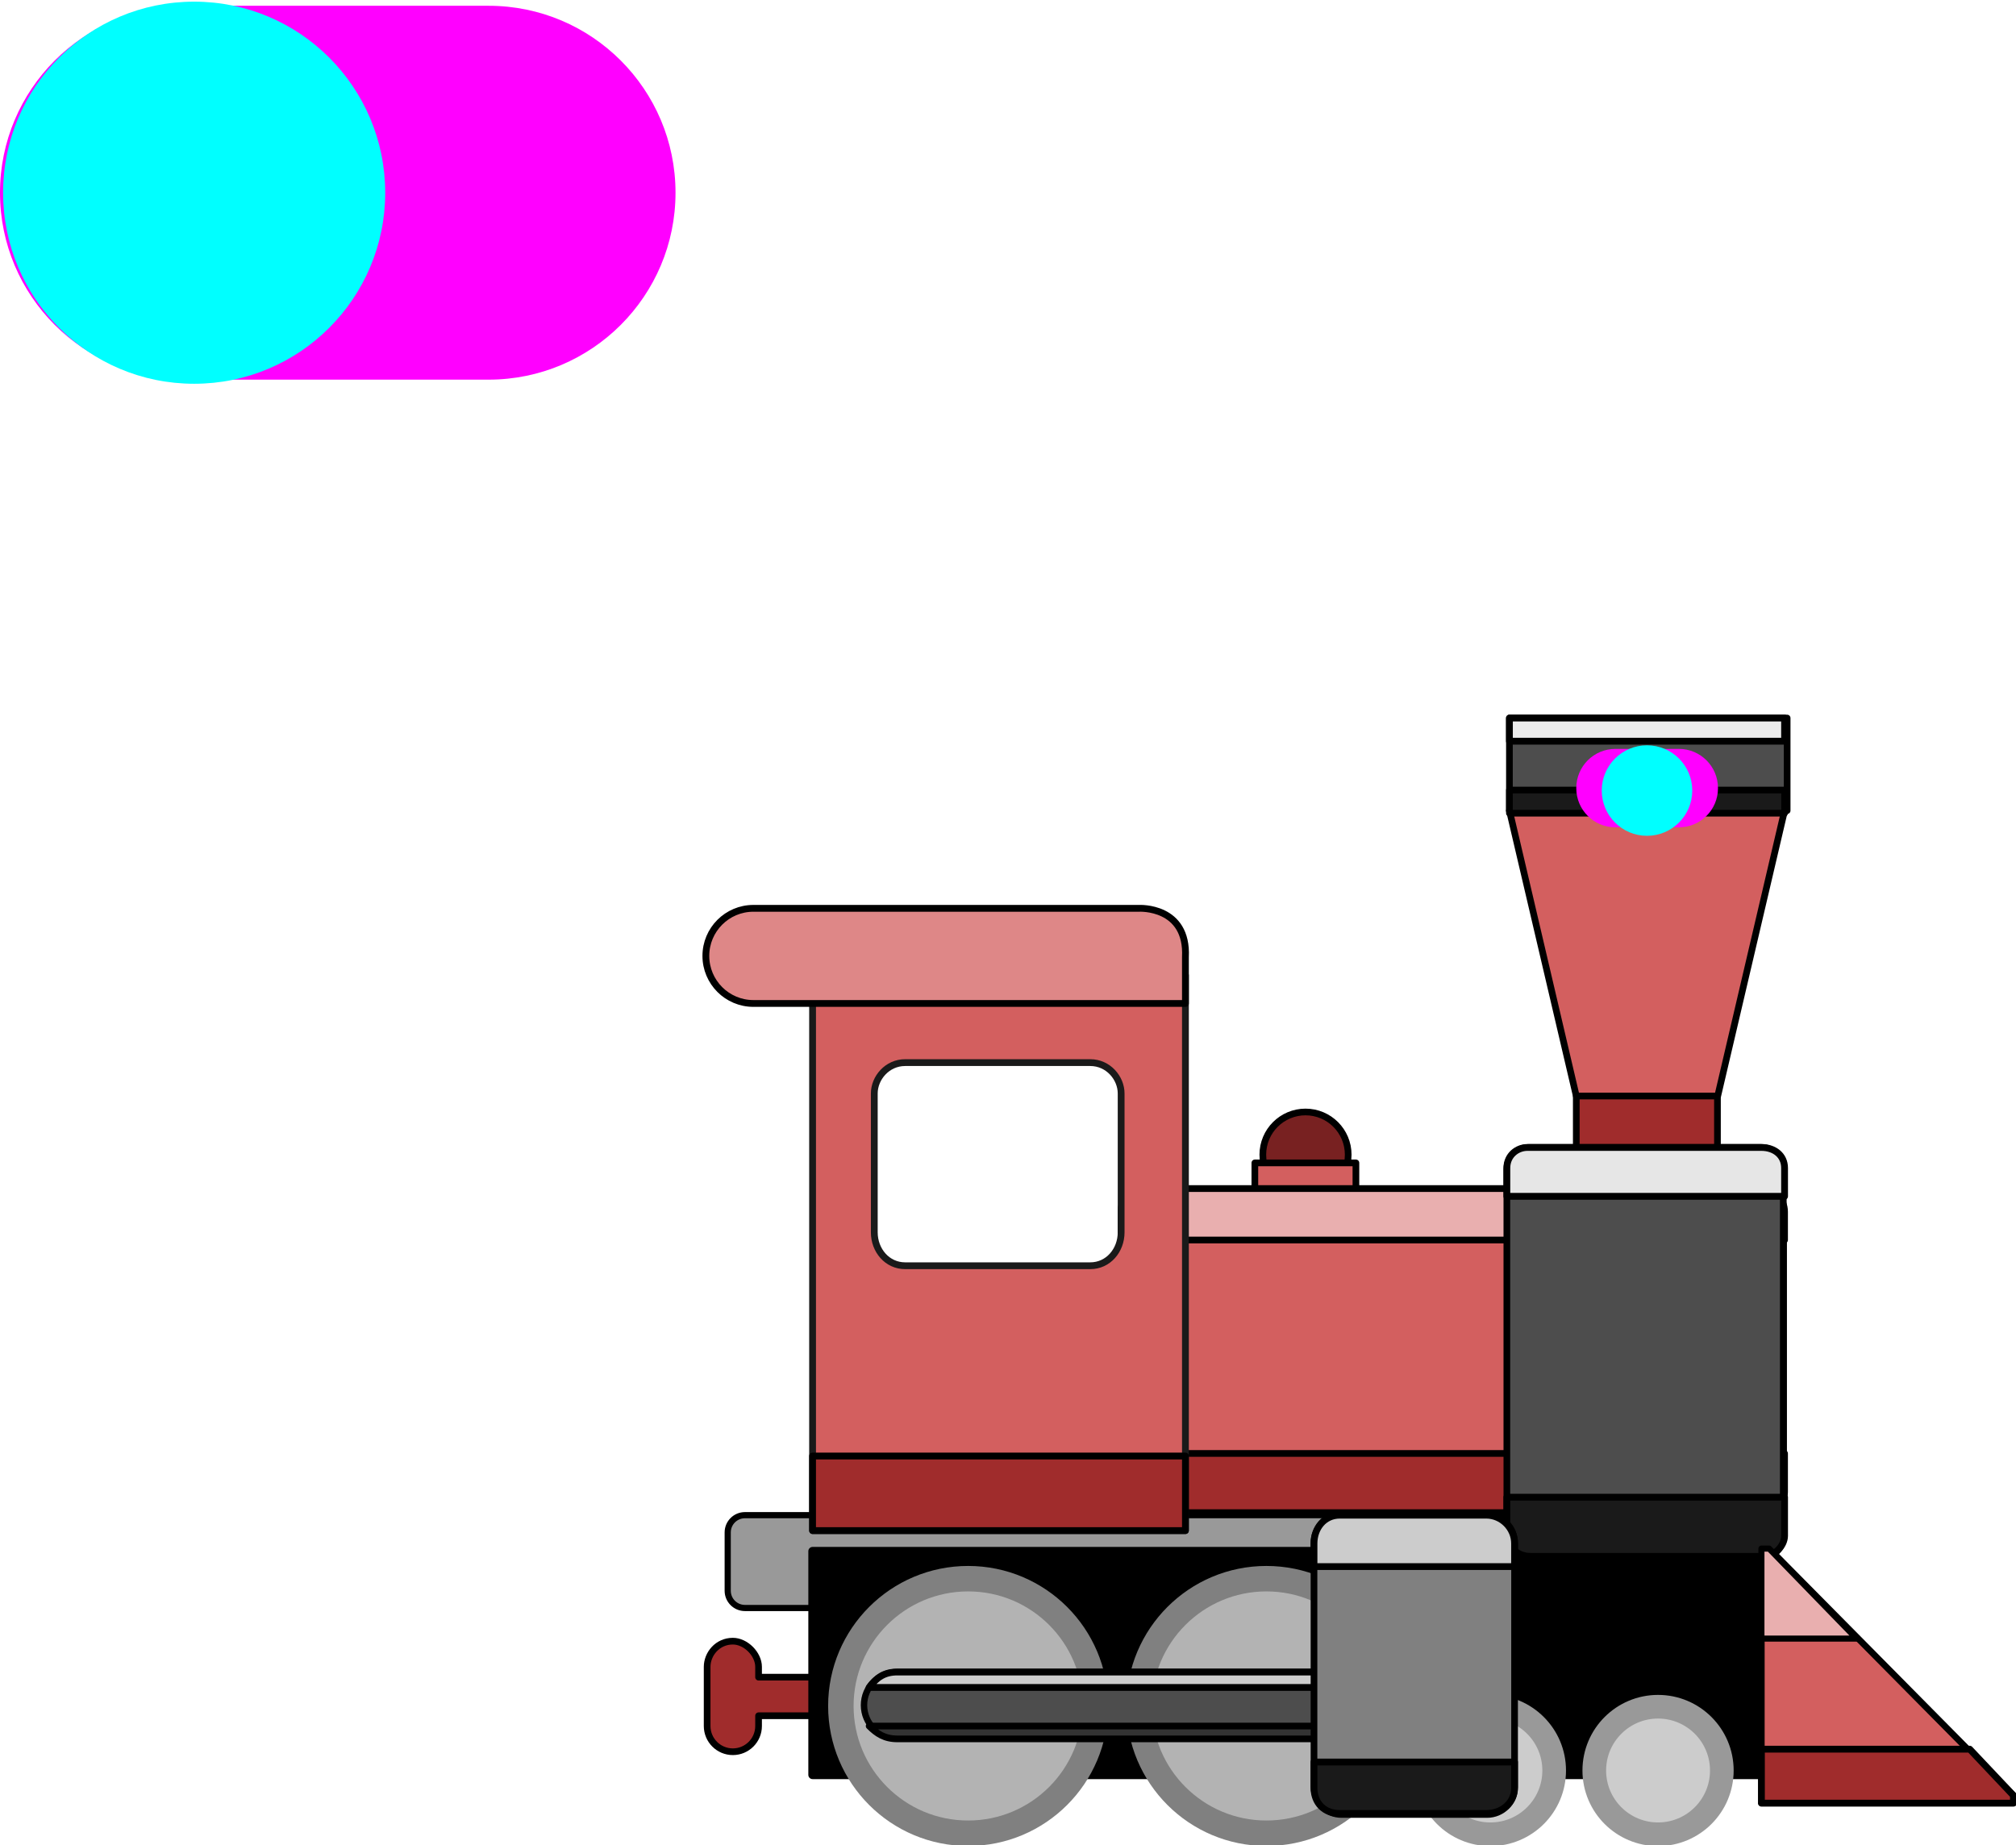
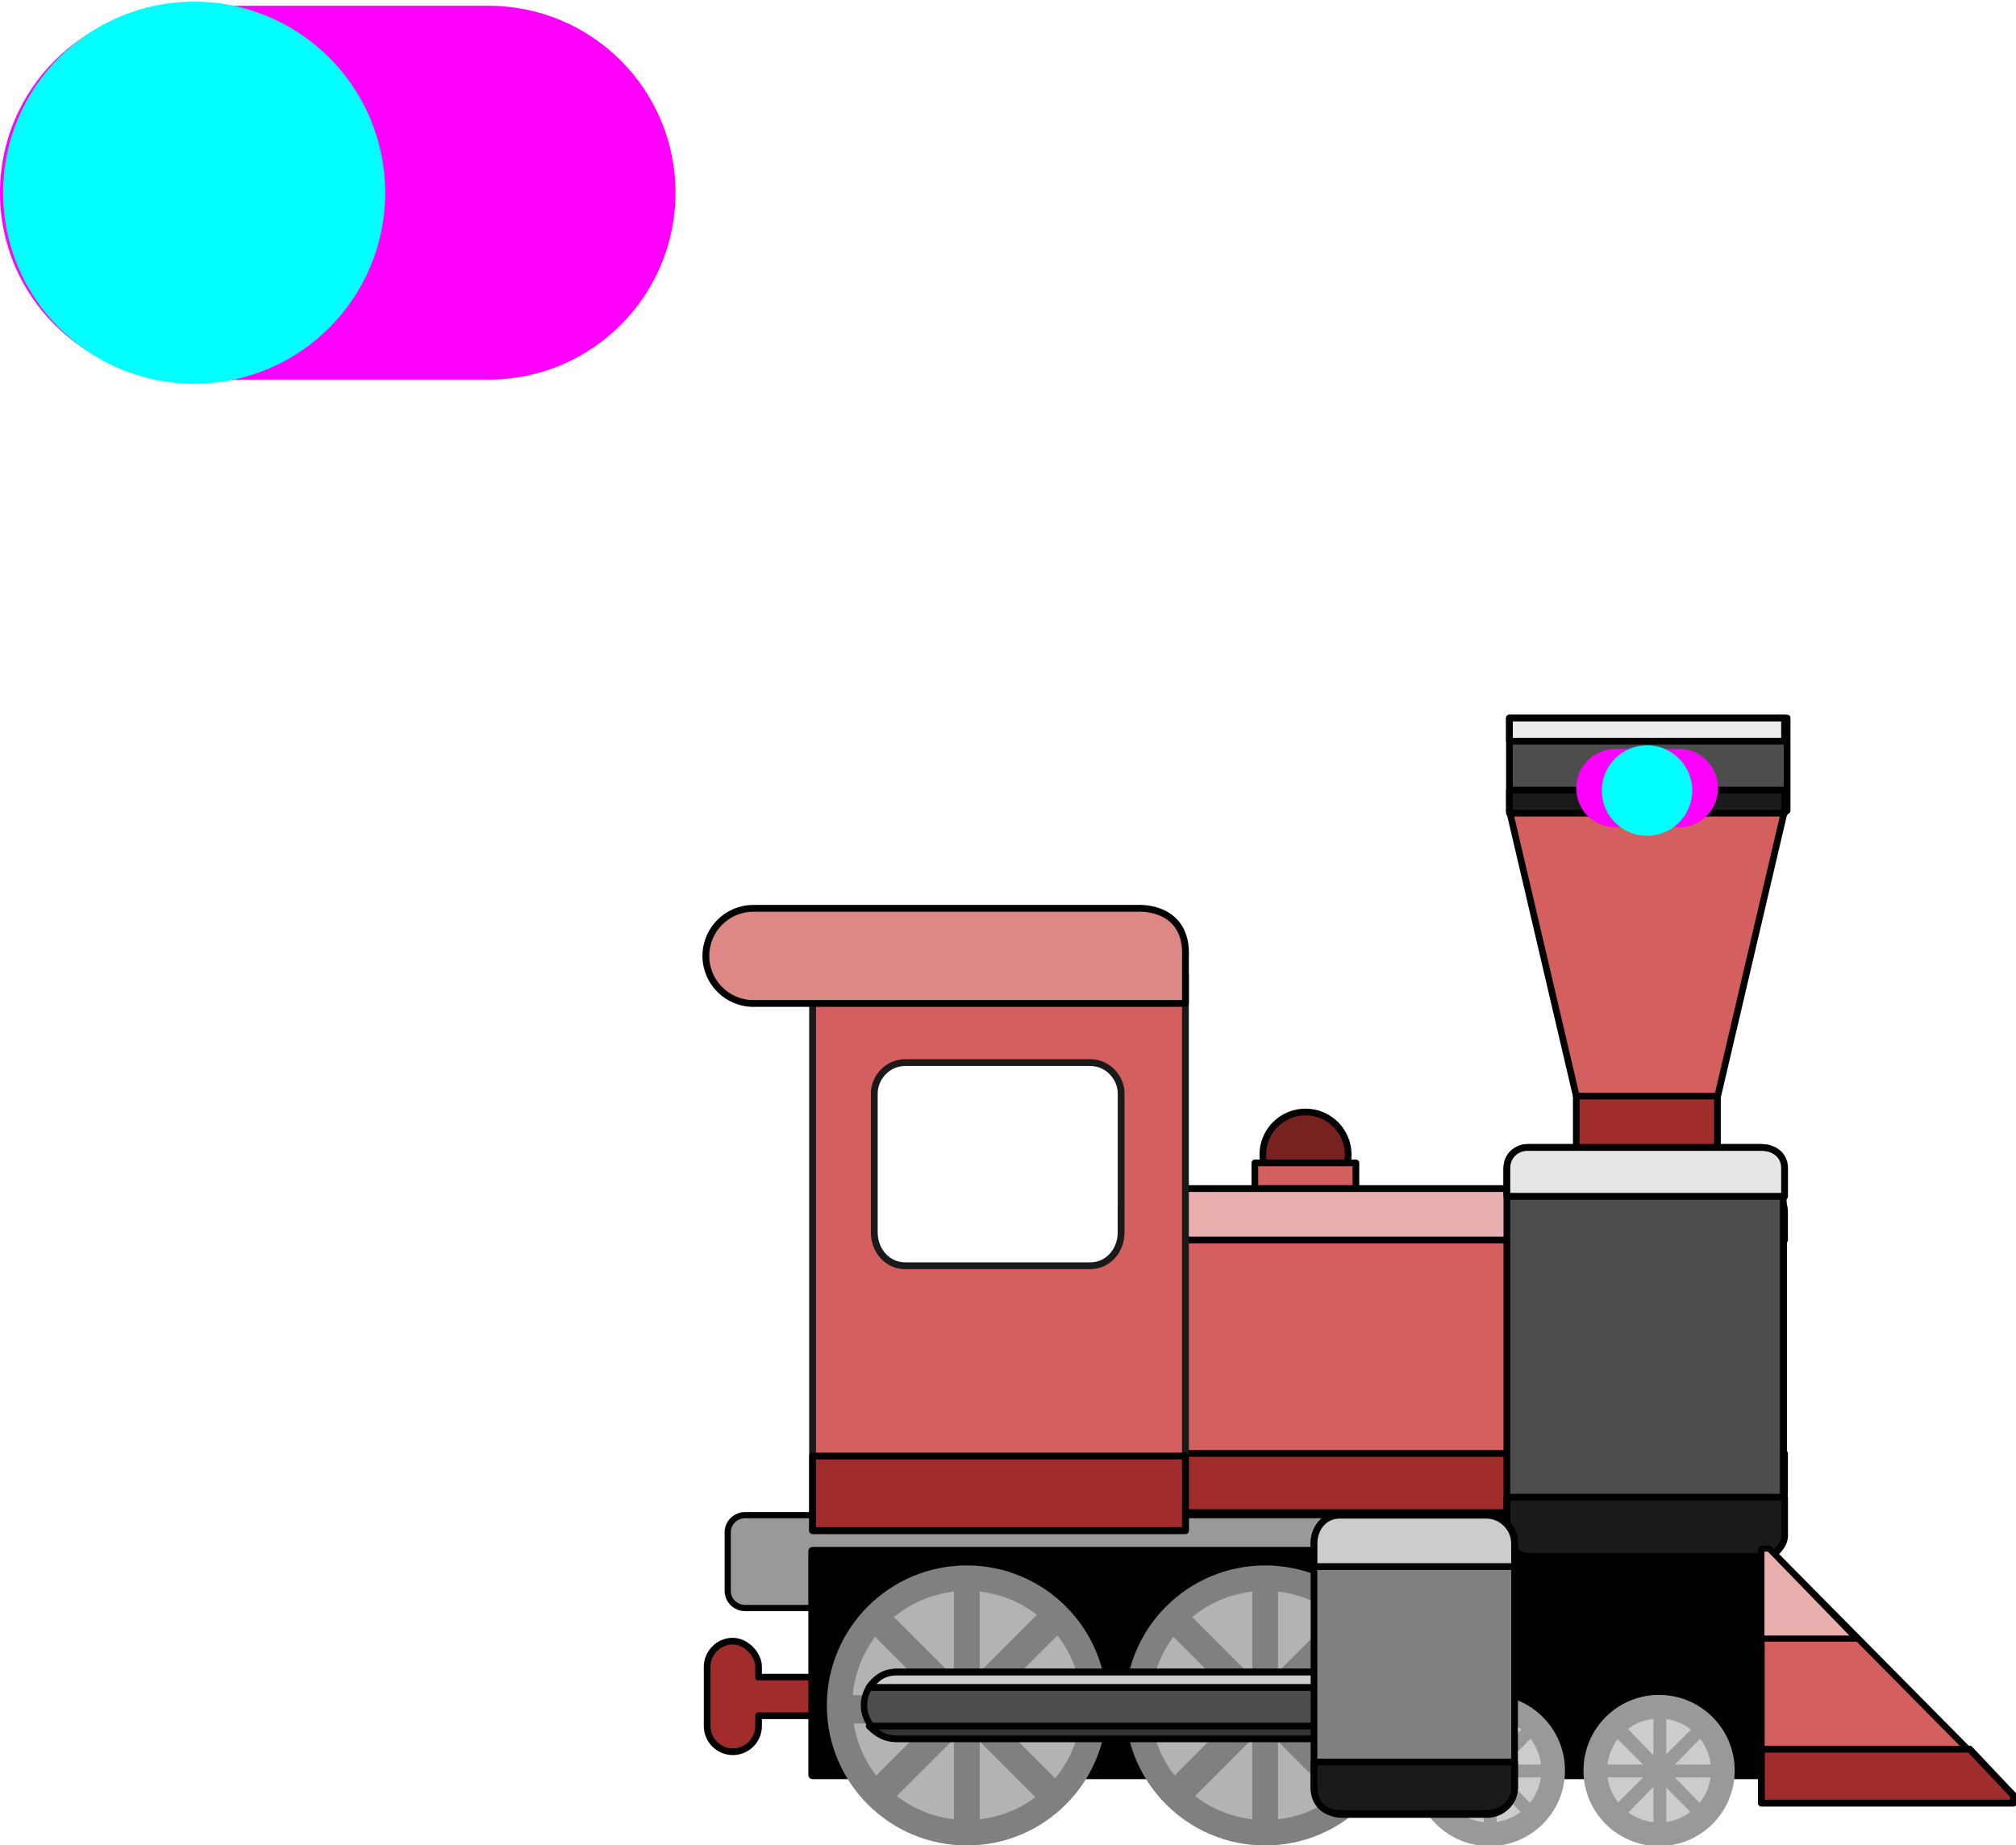
<svg xmlns="http://www.w3.org/2000/svg" width="2962.3" height="2711" viewBox="0 0 784 717">
  <g transform="translate(810 332)">
-     <g stroke-linecap="round" stroke-linejoin="round">
-       <path d="M-223-17h107l-26 111h-55z" fill="#d35f5f" stroke="#000" stroke-width="2.6" />
-       <rect width="54.9" height="20.7" x="-197" y="94" ry="0" fill="#a02c2c" stroke="#000" stroke-width="2.6" />
-       <path d="M-525 306c-6 0-10 5-10 10v23a10 10 0 1020 0v-4h59v-15h-59v-4c0-5-5-10-10-10z" fill="#a02c2c" stroke="#000" stroke-width="2.6" />
-       <circle cx="-302.3" cy="116.8" r="16.6" fill="#782121" stroke="#000" stroke-width="2.6" />
-       <rect width="39.3" height="16.6" x="-322" y="120" ry="0" fill="#d35f5f" stroke="#000" stroke-width="2.6" />
-       <rect width="257.6" height="126.2" x="-374" y="130" ry="8.4" fill="#d35f5f" stroke="#000" stroke-width="2.6" />
-       <path d="M-365 130c-5 0-9 4-9 9v11h258v-11c0-5-4-9-8-9z" fill="#e9afaf" stroke="#000" stroke-width="2.6" />
-       <path d="M-374 233v15c0 5 4 8 9 8h241c4 0 8-3 8-8v-15z" fill="#a02c2c" stroke="#000" stroke-width="2.6" />
-       <rect width="401.7" height="36.1" x="-527" y="257" ry="6.7" fill="#999" stroke="#000" stroke-width="2.4" />
-       <rect width="368.9" height="87" x="-494" y="271" ry="0" stroke="#000" stroke-width="3.3" />
-       <path d="M-125 270v99h98v-3l-95-96z" fill="#d35f5f" stroke="#000" stroke-width="2.5" />
-       <g stroke="#000" stroke-width="2.6">
-         <rect ry="8.4" y="114" x="-224" height="159.5" width="107.5" fill="#4d4d4d" />
-         <path d="M-216 114c-4 0-8 3-8 8v11h108v-11c0-5-4-8-9-8z" fill="#e6e6e6" stroke-width="2.646" />
-         <path d="M-224 250v15c0 4 4 8 9 8h91c4 0 8-4 8-8v-15z" fill="#1a1a1a" stroke-width="2.646" />
-       </g>
-       <path d="M-494 47v216h145V47zm36 34h72c7 0 12 6 12 12v54c0 7-5 13-12 13h-72c-7 0-12-6-12-13V93c0-6 5-12 12-12z" fill="#d35f5f" stroke="#1a1a1a" stroke-width="2.646" />
-       <path d="M-517 21a18 18 0 100 37h168V40c1-20-18-19-18-19h-60z" fill="#de8787" stroke="#000" stroke-width="2.646" />
-       <circle cx="-433.5" cy="331.2" r="49.5" fill="#b3b3b3" stroke="gray" stroke-width="9.9" />
-       <circle cx="-230.4" cy="356.3" r="24.8" fill="#ccc" stroke="#999" stroke-width="9.2" />
-       <circle r="49.5" cy="331.2" cx="-317.5" fill="#b3b3b3" stroke="gray" stroke-width="9.9" />
-       <circle r="24.8" cy="356.3" cx="-165.2" fill="#ccc" stroke="#999" stroke-width="9.2" />
-       <g stroke="#000">
-         <rect ry="12.9" y="318" x="-474" height="25.8" width="192.1" fill="#4d4d4d" stroke-width="2.5" />
-         <path d="M-461 318c-5 0-8 2-11 6h187c-2-4-6-6-10-6z" fill="#ccc" stroke-width="2.646" />
-         <path d="M-295 344c4 0 8-2 10-5h-187c3 3 6 5 11 5z" fill="#333" stroke-width="2.6" />
-       </g>
-       <rect width="78" height="116.4" x="-299" y="257" ry="10.7" fill="gray" stroke="#000" stroke-width="2.6" />
-       <path d="M-289 257c-6 0-10 5-10 11v9h78v-9c0-6-5-11-11-11z" fill="#ccc" stroke="#000" stroke-width="2.646" />
-       <path d="M-299 353v10c0 6 4 10 10 10h57c6 0 11-4 11-10v-10z" fill="#1a1a1a" stroke="#000" stroke-width="2.646" />
-       <path d="M-125 348v21h98v-3l-17-18z" fill="#a02c2c" stroke="#000" stroke-width="2.646" />
-       <path d="M-125 270v35h37l-34-35z" fill="#e9afaf" stroke="#000" stroke-width="2.355" />
-       <path d="M-494 234v29h145v-29z" fill="#a02c2c" stroke="#000" stroke-width="2.646" />
-       <path fill="#4d4d4d" stroke="#000" stroke-width="2.6" d="M-223-53h108v36h-108z" />
-       <path d="M-223-53v9h107v-9z" fill="#ececec" stroke="#000" stroke-width="2.646" />
-       <path d="M-116-16v-9h-107v9z" fill="#1a1a1a" stroke="#000" stroke-width="2.6" />
+     <path d="M-223-17h107l-26 111h-55z" fill="#d35f5f" stroke="#000" stroke-width="2.6" stroke-linecap="round" stroke-linejoin="round" />
+     <rect width="54.9" height="20.7" x="-197" y="94" ry="0" fill="#a02c2c" stroke="#000" stroke-width="2.6" stroke-linecap="round" stroke-linejoin="round" />
+     <path d="M-525 306c-6 0-10 5-10 10v23a10 10 0 1020 0v-4h59v-15h-59v-4c0-5-5-10-10-10z" fill="#a02c2c" stroke="#000" stroke-width="2.6" stroke-linecap="round" stroke-linejoin="round" />
+     <circle cx="-302.3" cy="116.8" r="16.6" fill="#782121" stroke="#000" stroke-width="2.6" stroke-linecap="round" stroke-linejoin="round" />
+     <rect width="39.3" height="16.6" x="-322" y="120" ry="0" fill="#d35f5f" stroke="#000" stroke-width="2.6" stroke-linecap="round" stroke-linejoin="round" />
+     <rect width="257.6" height="126.2" x="-374" y="130" ry="8.4" fill="#d35f5f" stroke="#000" stroke-width="2.6" stroke-linecap="round" stroke-linejoin="round" />
+     <path d="M-365 130c-5 0-9 4-9 9v11h258v-11c0-5-4-9-8-9z" fill="#e9afaf" stroke="#000" stroke-width="2.6" stroke-linecap="round" stroke-linejoin="round" />
+     <path d="M-374 233v15c0 5 4 8 9 8h241c4 0 8-3 8-8v-15z" fill="#a02c2c" stroke="#000" stroke-width="2.6" stroke-linecap="round" stroke-linejoin="round" />
+     <rect width="401.7" height="36.1" x="-527" y="257" ry="6.7" fill="#999" stroke="#000" stroke-width="2.4" stroke-linecap="round" stroke-linejoin="round" />
+     <rect width="368.9" height="87" x="-494" y="271" ry="0" stroke="#000" stroke-width="3.3" stroke-linecap="round" stroke-linejoin="round" />
+     <path d="M-125 270v99h98v-3l-95-96z" fill="#d35f5f" stroke="#000" stroke-width="2.5" stroke-linecap="round" stroke-linejoin="round" />
+     <g stroke="#000" stroke-width="2.6" stroke-linecap="round" stroke-linejoin="round">
+       <rect ry="8.4" y="114" x="-224" height="159.5" width="107.5" fill="#4d4d4d" />
+       <path d="M-216 114c-4 0-8 3-8 8v11h108v-11c0-5-4-8-9-8z" fill="#e6e6e6" stroke-width="2.646" />
+       <path d="M-224 250v15c0 4 4 8 9 8h91c4 0 8-4 8-8v-15z" fill="#1a1a1a" stroke-width="2.646" />
    </g>
+     <path d="M-494 47v216h145V47zm36 34h72c7 0 12 6 12 12v54c0 7-5 13-12 13h-72c-7 0-12-6-12-13V93c0-6 5-12 12-12z" fill="#d35f5f" stroke="#1a1a1a" stroke-width="2.646" stroke-linecap="round" stroke-linejoin="round" />
+     <path d="M-517 21a18 18 0 100 37h168V40c1-20-18-19-18-19h-60z" fill="#de8787" stroke="#000" stroke-width="2.646" stroke-linecap="round" stroke-linejoin="round" />
+     <g transform="translate(264 266)">
+       <circle cx="-698" cy="65" r="49.5" fill="#b3b3b3" stroke="gray" stroke-width="9.9" stroke-linecap="round" stroke-linejoin="round" />
+       <path d="M-698 15a50 50 0 00-5 1v98a50 50 0 005 1 50 50 0 005-1V16a50 50 0 00-5-1z" fill="gray" />
+       <path d="M-667 26l-70 70a50 50 0 008 8l70-70a50 50 0 00-8-8z" fill="gray" />
+       <path d="M-730 27a50 50 0 00-7 8l69 69a50 50 0 008-7z" fill="gray" />
+       <path d="M-747 61a50 50 0 000 4 50 50 0 000 7h98a50 50 0 001-7 50 50 0 00-1-4z" fill="gray" />
+     </g>
+     <g transform="translate(-70 -242)">
+       <circle cx="-160.8" cy="598.3" r="24.8" fill="#ccc" stroke="#999" stroke-width="9.2" stroke-linecap="round" stroke-linejoin="round" />
+       <path d="M-161 574a25 25 0 00-2 0v49a25 25 0 002 0 25 25 0 003 0v-49a25 25 0 00-3 0z" fill="#999" />
+       <path d="M-185 596a25 25 0 00-1 2 25 25 0 001 3h49a25 25 0 000-3 25 25 0 000-2z" fill="#999" />
+       <path d="M-176 579a25 25 0 00-4 4l35 35a25 25 0 003-4z" fill="#999" />
+       <path d="M-145 579l-35 35a25 25 0 004 4l34-35a25 25 0 00-3-4z" fill="#999" />
+     </g>
+     <g transform="translate(380 266)">
+       <circle r="49.5" cy="65" cx="-698" fill="#b3b3b3" stroke="gray" stroke-width="9.9" stroke-linecap="round" stroke-linejoin="round" />
+       <path d="M-698 15a50 50 0 00-5 1v98a50 50 0 005 1 50 50 0 005-1V16a50 50 0 00-5-1z" fill="gray" />
+       <path d="M-667 26l-70 70a50 50 0 008 8l70-70a50 50 0 00-8-8z" fill="gray" />
+       <path d="M-730 27a50 50 0 00-7 8l69 69a50 50 0 008-7z" fill="gray" />
+       <path d="M-747 61a50 50 0 000 4 50 50 0 000 7h98a50 50 0 001-7 50 50 0 00-1-4z" fill="gray" />
+     </g>
+     <g transform="translate(-4 -242)">
+       <circle r="24.8" cy="598.3" cx="-160.8" fill="#ccc" stroke="#999" stroke-width="9.2" stroke-linecap="round" stroke-linejoin="round" />
+       <path d="M-161 574a25 25 0 00-2 0v49a25 25 0 002 0 25 25 0 003 0v-49a25 25 0 00-3 0z" fill="#999" />
+       <path d="M-185 596a25 25 0 00-1 2 25 25 0 001 3h49a25 25 0 000-3 25 25 0 000-2z" fill="#999" />
+       <path d="M-176 579a25 25 0 00-4 4l35 35a25 25 0 003-4z" fill="#999" />
+       <path d="M-145 579l-35 35a25 25 0 004 4l34-35a25 25 0 00-3-4z" fill="#999" />
+     </g>
+     <g stroke="#000" stroke-linecap="round" stroke-linejoin="round">
+       <rect ry="12.9" y="318" x="-474" height="25.8" width="192.1" fill="#4d4d4d" stroke-width="2.5" />
+       <path d="M-461 318c-5 0-8 2-11 6h187c-2-4-6-6-10-6z" fill="#ccc" stroke-width="2.646" />
+       <path d="M-295 344c4 0 8-2 10-5h-187c3 3 6 5 11 5z" fill="#333" stroke-width="2.6" />
+     </g>
+     <rect width="78" height="116.4" x="-299" y="257" ry="10.7" fill="gray" stroke="#000" stroke-width="2.6" stroke-linecap="round" stroke-linejoin="round" />
+     <path d="M-289 257c-6 0-10 5-10 11v9h78v-9c0-6-5-11-11-11z" fill="#ccc" stroke="#000" stroke-width="2.646" stroke-linecap="round" stroke-linejoin="round" />
+     <path d="M-299 353v10c0 6 4 10 10 10h57c6 0 11-4 11-10v-10z" fill="#1a1a1a" stroke="#000" stroke-width="2.646" stroke-linecap="round" stroke-linejoin="round" />
+     <path d="M-125 348v21h98v-3l-17-18z" fill="#a02c2c" stroke="#000" stroke-width="2.646" stroke-linecap="round" stroke-linejoin="round" />
+     <path d="M-125 270v35h37l-34-35z" fill="#e9afaf" stroke="#000" stroke-width="2.355" stroke-linecap="round" stroke-linejoin="round" />
+     <path d="M-494 234v29h145v-29z" fill="#a02c2c" stroke="#000" stroke-width="2.646" stroke-linecap="round" stroke-linejoin="round" />
+     <path fill="#4d4d4d" stroke="#000" stroke-width="2.6" stroke-linecap="round" stroke-linejoin="round" d="M-223-53h108v36h-108z" />
+     <path d="M-223-53v9h107v-9z" fill="#ececec" stroke="#000" stroke-width="2.646" stroke-linecap="round" stroke-linejoin="round" />
+     <path d="M-116-16v-9h-107v9z" fill="#1a1a1a" stroke="#000" stroke-width="2.6" stroke-linecap="round" stroke-linejoin="round" />
    <rect ry="15.2" y="-41" x="-197" height="30.5" width="55.1" fill="#f0f" />
    <circle r="17.6" cy="-24.8" cx="-169.5" fill="#0ff" />
    <rect width="262.7" height="145.4" x="-810" y="-330" ry="72.7" fill="#f0f" />
    <circle cx="-734.5" cy="-257.3" r="74.3" fill="#0ff" />
  </g>
</svg>
